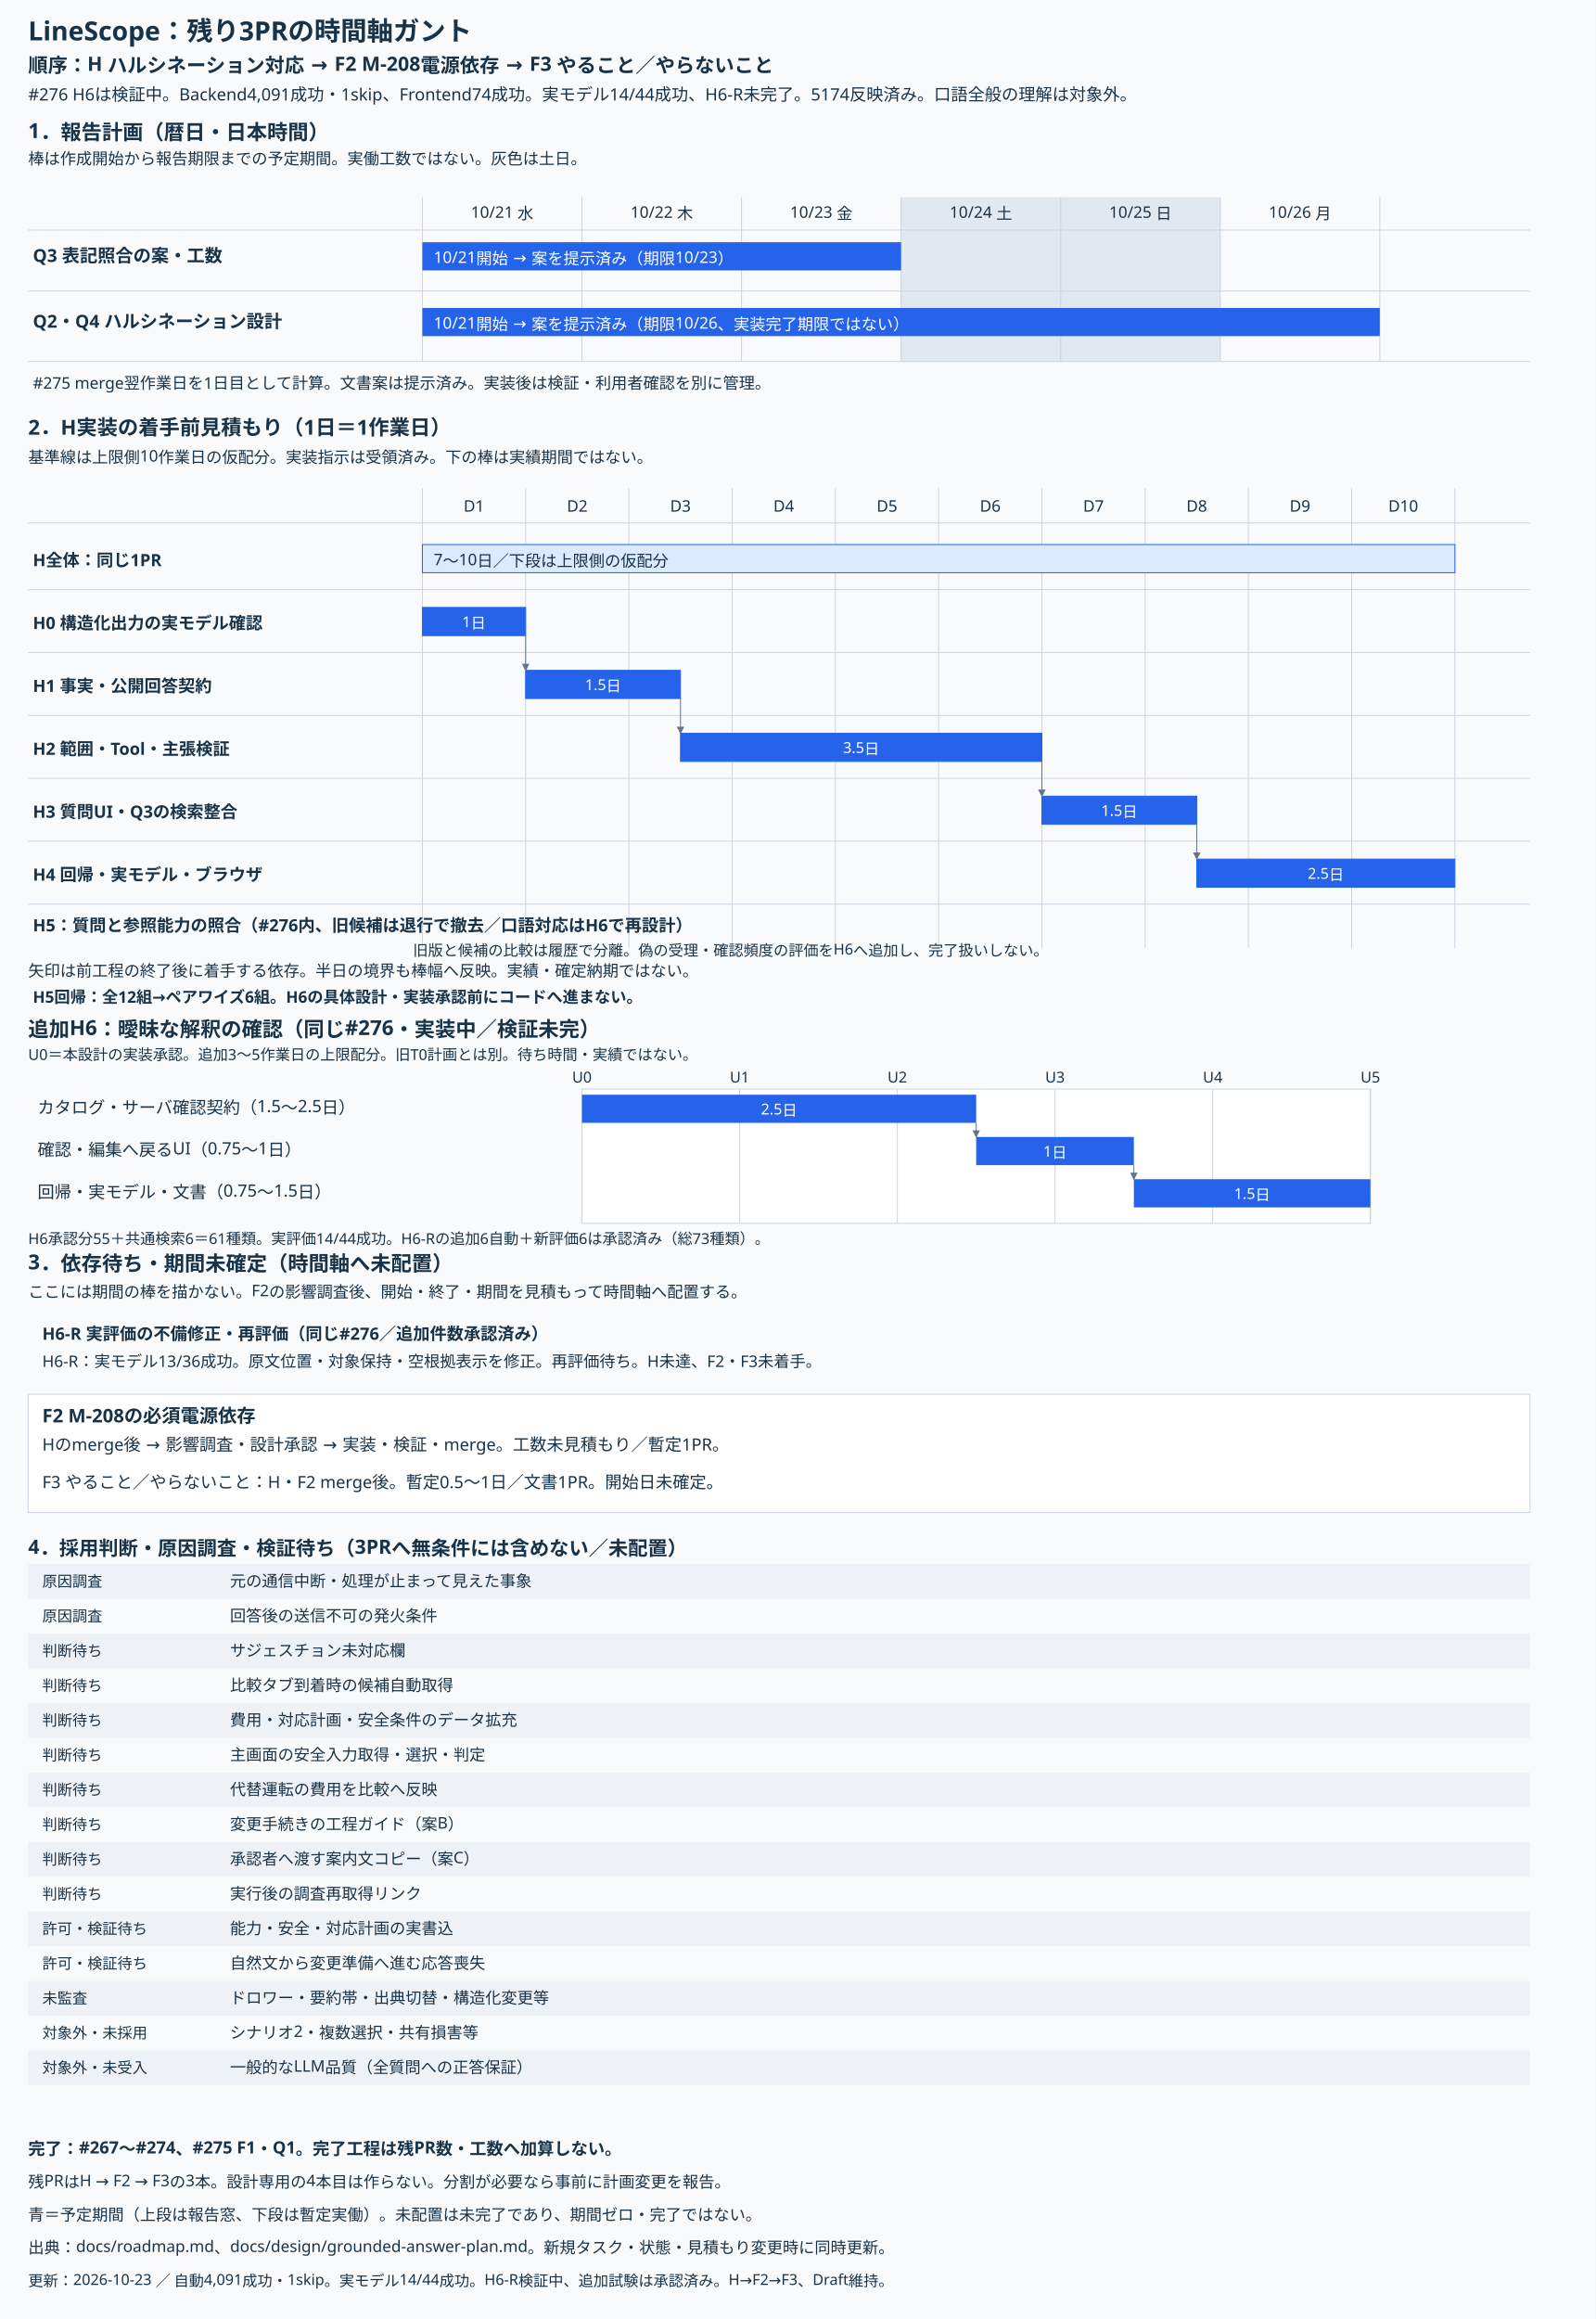
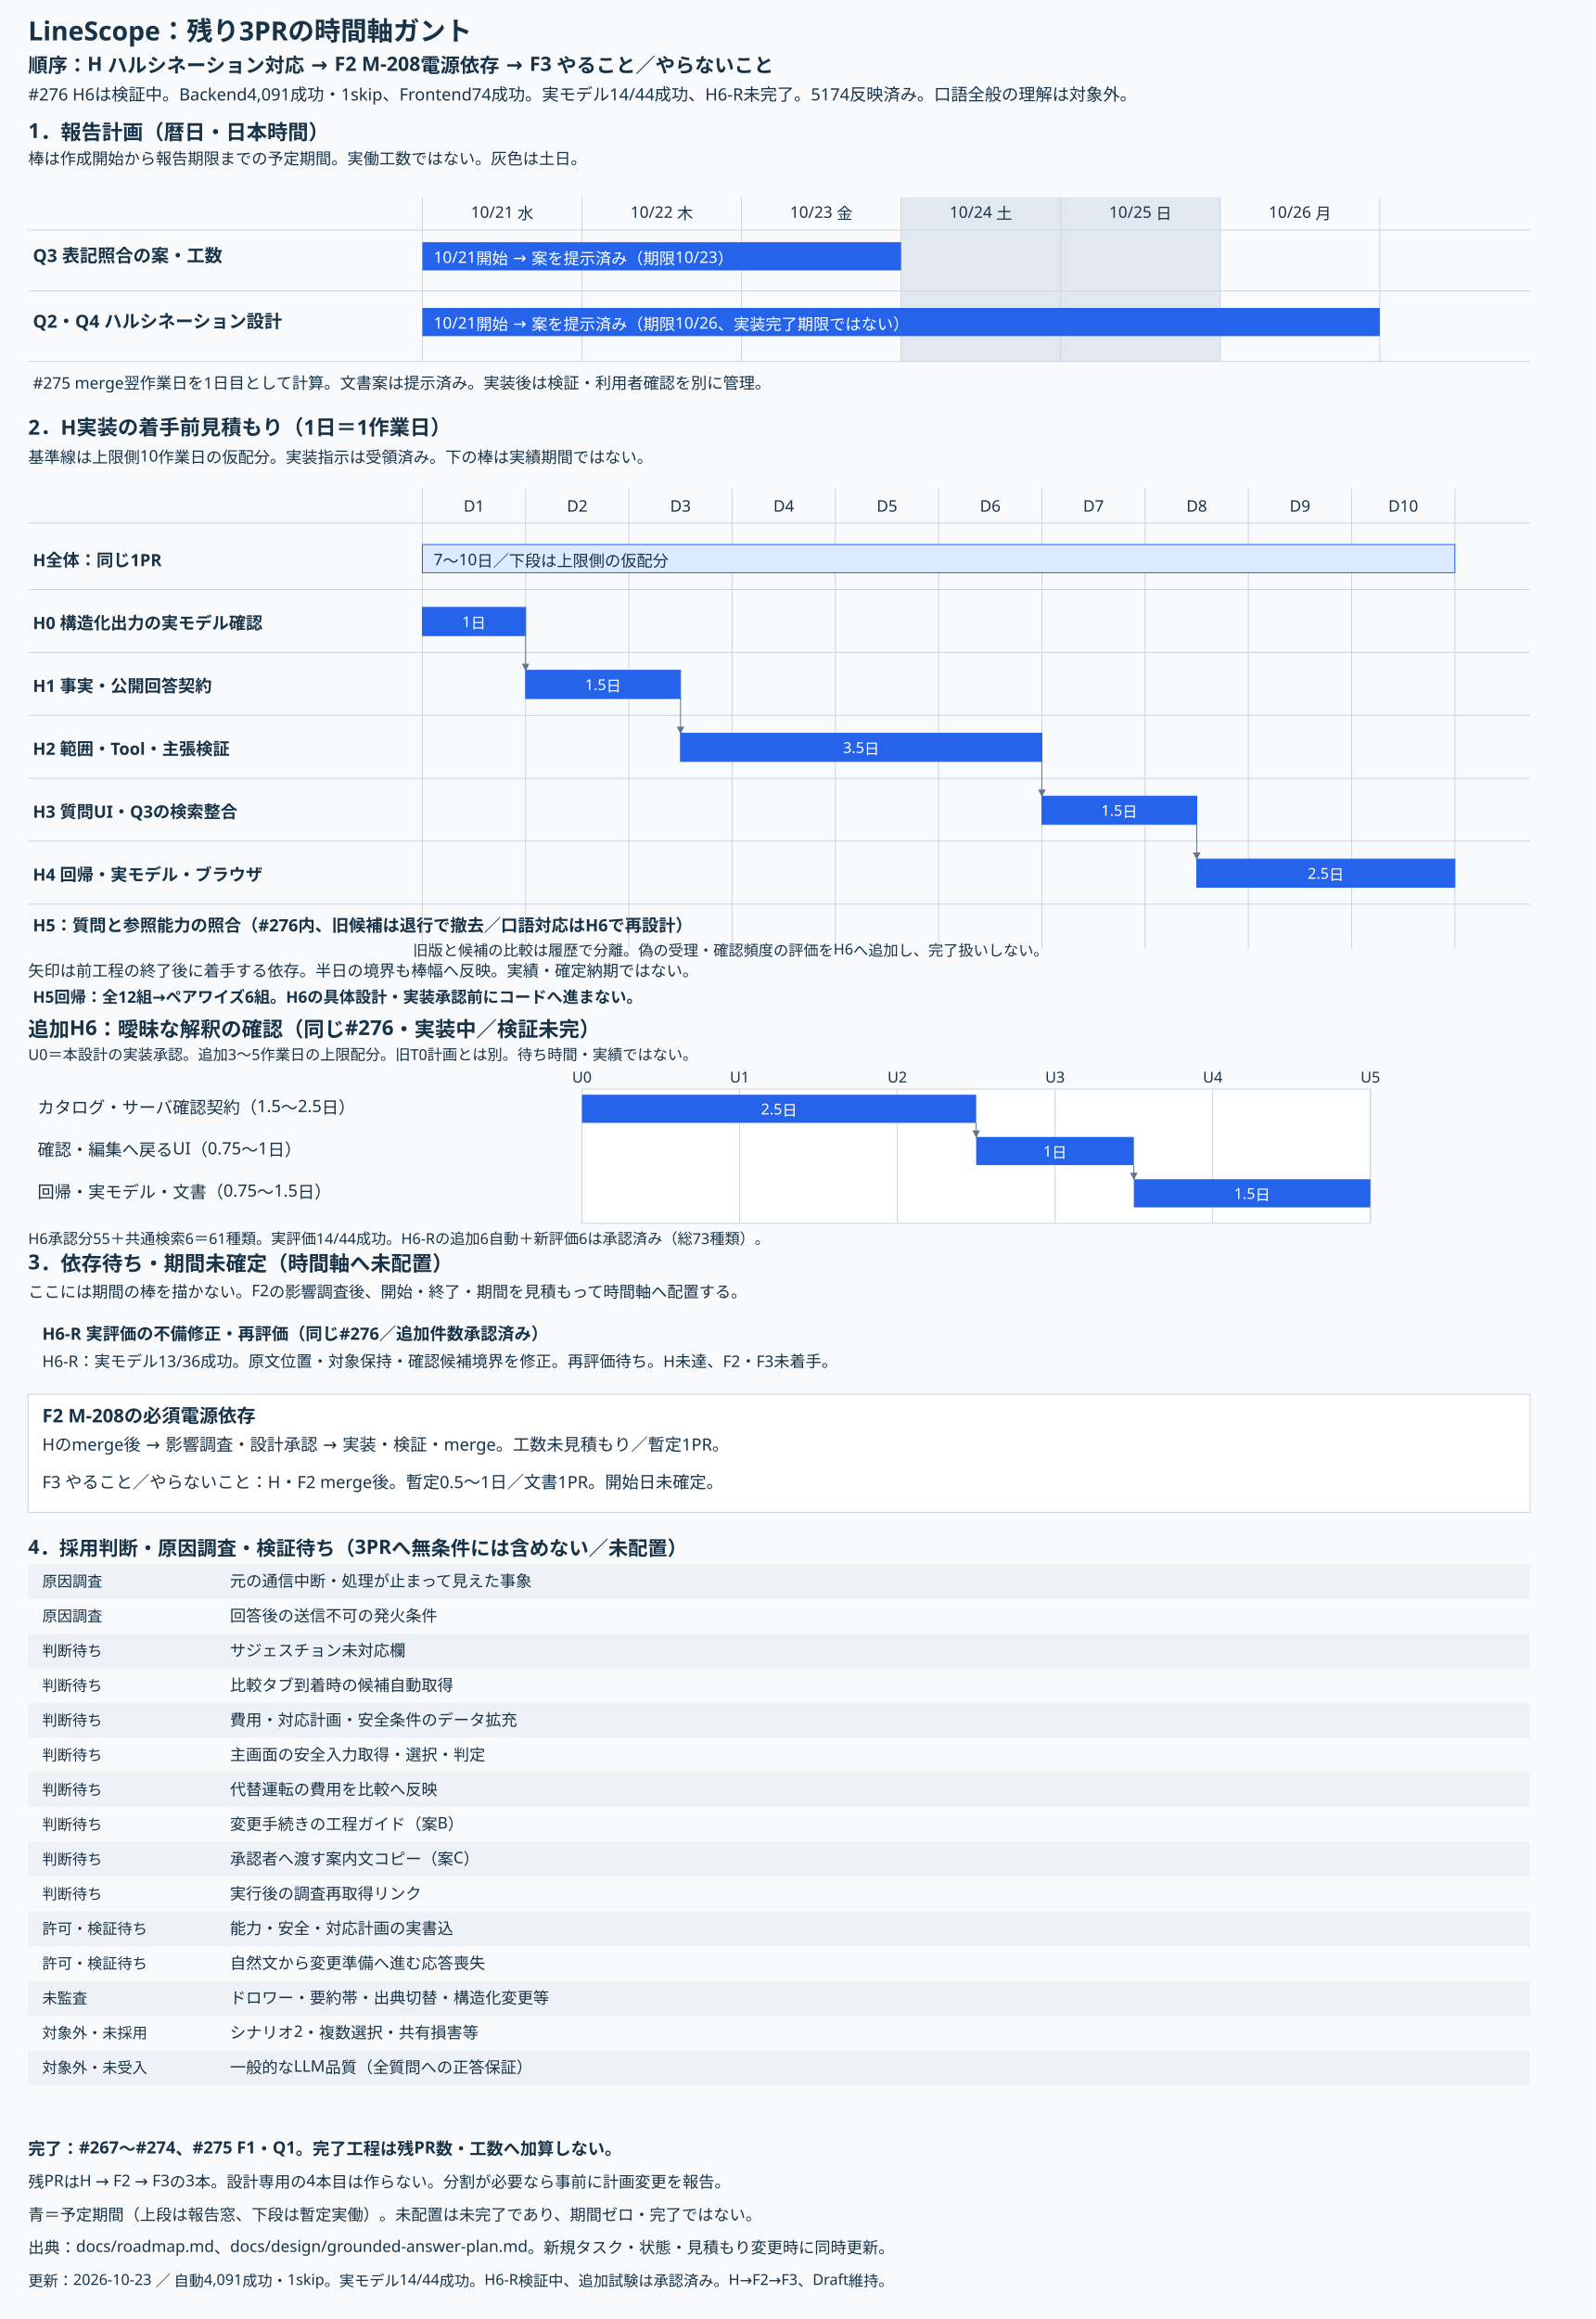
<svg xmlns="http://www.w3.org/2000/svg" width="1700" height="2470" viewBox="0 0 1700 2470" role="img" aria-labelledby="title desc">
  <defs>
    <marker id="arrow" markerWidth="8" markerHeight="8" refX="7" refY="4" orient="auto">
      <path d="M0 0L8 4L0 8" fill="#64748b" />
    </marker>
  </defs>
  <rect width="1700" height="2470" fill="#f8fafc" />
  <g font-family="sans-serif" fill="#183247">
    <text x="30" y="43" font-size="28" font-weight="bold">LineScope：残り3PRの時間軸ガント</text>
    <text x="30" y="77" font-size="21" font-weight="bold">順序：H ハルシネーション対応 → F2 M-208電源依存 → F3 やること／やらないこと</text>
    <text x="30" y="107" font-size="18">#276 H6は検証中。Backend4,091成功・1skip、Frontend74成功。実モデル14/44成功、H6-R未完了。5174反映済み。口語全般の理解は対象外。</text>
    <text x="30" y="147" font-size="22" font-weight="bold">1．報告計画（暦日・日本時間）</text>
    <text x="30" y="175" font-size="17">棒は作成開始から報告期限までの予定期間。実働工数ではない。灰色は土日。</text>
    <path d="M450 210L450 385" fill="none" stroke="#cbd5e1" />
    <text x="535.0" y="232" font-size="17" text-anchor="middle">10/21 水</text>
    <path d="M620 210L620 385" fill="none" stroke="#cbd5e1" />
    <text x="705.0" y="232" font-size="17" text-anchor="middle">10/22 木</text>
    <path d="M790 210L790 385" fill="none" stroke="#cbd5e1" />
    <text x="875.0" y="232" font-size="17" text-anchor="middle">10/23 金</text>
    <rect x="960" y="210" width="170" height="175" fill="#e2e8f0" />
    <path d="M960 210L960 385" fill="none" stroke="#cbd5e1" />
    <text x="1045.0" y="232" font-size="17" text-anchor="middle">10/24 土</text>
    <rect x="1130" y="210" width="170" height="175" fill="#e2e8f0" />
    <path d="M1130 210L1130 385" fill="none" stroke="#cbd5e1" />
    <text x="1215.0" y="232" font-size="17" text-anchor="middle">10/25 日</text>
    <path d="M1300 210L1300 385" fill="none" stroke="#cbd5e1" />
    <text x="1385.0" y="232" font-size="17" text-anchor="middle">10/26 月</text>
    <path d="M1470 210L1470 385" fill="none" stroke="#cbd5e1" />
    <path d="M30 245L1630 245" fill="none" stroke="#cbd5e1" />
    <path d="M30 310L1630 310" fill="none" stroke="#cbd5e1" />
    <path d="M30 385L1630 385" fill="none" stroke="#cbd5e1" />
    <text x="35" y="279" font-size="19" font-weight="bold">Q3 表記照合の案・工数</text>
    <rect x="450" y="258" width="510" height="30" fill="#2563eb" />
    <text x="462" y="280" font-size="17" fill="white">10/21開始 → 案を提示済み（期限10/23）</text>
    <text x="35" y="349" font-size="19" font-weight="bold">Q2・Q4 ハルシネーション設計</text>
    <rect x="450" y="328" width="1020" height="30" fill="#2563eb" />
    <text x="462" y="350" font-size="17" fill="white">10/21開始 → 案を提示済み（期限10/26、実装完了期限ではない）</text>
    <text x="35" y="414" font-size="17">#275 merge翌作業日を1日目として計算。文書案は提示済み。実装後は検証・利用者確認を別に管理。</text>
    <text x="30" y="463" font-size="22" font-weight="bold">2．H実装の着手前見積もり（1日＝1作業日）</text>
    <text x="30" y="493" font-size="17">基準線は上限側10作業日の仮配分。実装指示は受領済み。下の棒は実績期間ではない。</text>
    <path d="M450 520L450 1010" fill="none" stroke="#cbd5e1" />
    <path d="M560 520L560 1010" fill="none" stroke="#cbd5e1" />
    <path d="M670 520L670 1010" fill="none" stroke="#cbd5e1" />
    <path d="M780 520L780 1010" fill="none" stroke="#cbd5e1" />
    <path d="M890 520L890 1010" fill="none" stroke="#cbd5e1" />
    <path d="M1000 520L1000 1010" fill="none" stroke="#cbd5e1" />
    <path d="M1110 520L1110 1010" fill="none" stroke="#cbd5e1" />
    <path d="M1220 520L1220 1010" fill="none" stroke="#cbd5e1" />
    <path d="M1330 520L1330 1010" fill="none" stroke="#cbd5e1" />
    <path d="M1440 520L1440 1010" fill="none" stroke="#cbd5e1" />
    <path d="M1550 520L1550 1010" fill="none" stroke="#cbd5e1" />
    <text x="505.0" y="545" font-size="17" text-anchor="middle">D1</text>
    <text x="615.0" y="545" font-size="17" text-anchor="middle">D2</text>
    <text x="725.0" y="545" font-size="17" text-anchor="middle">D3</text>
    <text x="835.0" y="545" font-size="17" text-anchor="middle">D4</text>
    <text x="945.0" y="545" font-size="17" text-anchor="middle">D5</text>
    <text x="1055.0" y="545" font-size="17" text-anchor="middle">D6</text>
    <text x="1165.0" y="545" font-size="17" text-anchor="middle">D7</text>
    <text x="1275.0" y="545" font-size="17" text-anchor="middle">D8</text>
    <text x="1385.0" y="545" font-size="17" text-anchor="middle">D9</text>
    <text x="1495.0" y="545" font-size="17" text-anchor="middle">D10</text>
    <path d="M30 557L1630 557" fill="none" stroke="#cbd5e1" />
    <text x="35" y="603" font-size="18" font-weight="bold">H全体：同じ1PR</text>
    <rect x="450" y="580" width="1100" height="30" fill="#dbeafe" stroke="#2563eb" />
    <text x="462" y="602" font-size="17">7〜10日／下段は上限側の仮配分</text>
    <path d="M30 628L1630 628" fill="none" stroke="#cbd5e1" />
    <text x="35" y="670" font-size="18" font-weight="bold">H0 構造化出力の実モデル確認</text>
    <rect x="450" y="647" width="110" height="30" fill="#2563eb" stroke="#2563eb" />
    <text x="505.0" y="668" font-size="16" fill="white" text-anchor="middle">1日</text>
    <path d="M30 695L1630 695" fill="none" stroke="#cbd5e1" />
    <text x="35" y="737" font-size="18" font-weight="bold">H1 事実・公開回答契約</text>
    <rect x="560" y="714" width="165.0" height="30" fill="#2563eb" stroke="#2563eb" />
    <text x="642.5" y="735" font-size="16" fill="white" text-anchor="middle">1.5日</text>
    <path d="M560 677V706H560V714" fill="none" stroke="#64748b" marker-end="url(#arrow)" />
    <path d="M30 762L1630 762" fill="none" stroke="#cbd5e1" />
    <text x="35" y="804" font-size="18" font-weight="bold">H2 範囲・Tool・主張検証</text>
    <rect x="725.0" y="781" width="385.0" height="30" fill="#2563eb" stroke="#2563eb" />
    <text x="917.5" y="802" font-size="16" fill="white" text-anchor="middle">3.5日</text>
    <path d="M725.0 744V773H725.0V781" fill="none" stroke="#64748b" marker-end="url(#arrow)" />
    <path d="M30 829L1630 829" fill="none" stroke="#cbd5e1" />
    <text x="35" y="871" font-size="18" font-weight="bold">H3 質問UI・Q3の検索整合</text>
    <rect x="1110" y="848" width="165.0" height="30" fill="#2563eb" stroke="#2563eb" />
    <text x="1192.5" y="869" font-size="16" fill="white" text-anchor="middle">1.5日</text>
    <path d="M1110.0 811V840H1110V848" fill="none" stroke="#64748b" marker-end="url(#arrow)" />
    <path d="M30 896L1630 896" fill="none" stroke="#cbd5e1" />
    <text x="35" y="938" font-size="18" font-weight="bold">H4 回帰・実モデル・ブラウザ</text>
    <rect x="1275.0" y="915" width="275.0" height="30" fill="#2563eb" stroke="#2563eb" />
    <text x="1412.5" y="936" font-size="16" fill="white" text-anchor="middle">2.5日</text>
    <path d="M1275.0 878V907H1275.0V915" fill="none" stroke="#64748b" marker-end="url(#arrow)" />
    <path d="M30 963L1630 963" fill="none" stroke="#cbd5e1" />
    <text x="35" y="992" font-size="18" font-weight="bold">H5：質問と参照能力の照合（#276内、旧候補は退行で撤去／口語対応はH6で再設計）</text>
    <text x="440" y="1018" font-size="16">旧版と候補の比較は履歴で分離。偽の受理・確認頻度の評価をH6へ追加し、完了扱いしない。</text>
    <text x="30" y="1040" font-size="17">矢印は前工程の終了後に着手する依存。半日の境界も棒幅へ反映。実績・確定納期ではない。</text>
    <text x="35" y="1068" font-size="17" font-weight="bold">H5回帰：全12組→ペアワイズ6組。H6の具体設計・実装承認前にコードへ進まない。</text>
    <text x="30" y="1104" font-size="22" font-weight="bold">追加H6：曖昧な解釈の確認（同じ#276・実装中／検証未完）</text>
    <text x="30" y="1129" font-size="16">U0＝本設計の実装承認。追加3〜5作業日の上限配分。旧T0計画とは別。待ち時間・実績ではない。</text>
    <rect x="620" y="1160" width="840" height="143" fill="white" stroke="#cbd5e1" />
    <path d="M620 1160V1303M788 1160V1303M956 1160V1303M1124 1160V1303M1292 1160V1303M1460 1160V1303" fill="none" stroke="#cbd5e1" />
    <text x="620" y="1153" font-size="16" text-anchor="middle">U0</text>
    <text x="788" y="1153" font-size="16" text-anchor="middle">U1</text>
    <text x="956" y="1153" font-size="16" text-anchor="middle">U2</text>
    <text x="1124" y="1153" font-size="16" text-anchor="middle">U3</text>
    <text x="1292" y="1153" font-size="16" text-anchor="middle">U4</text>
    <text x="1460" y="1153" font-size="16" text-anchor="middle">U5</text>
    <text x="40" y="1186" font-size="18">カタログ・サーバ確認契約（1.5〜2.5日）</text>
    <rect x="620" y="1166" width="420" height="30" fill="#2563eb" />
    <text x="830" y="1187" font-size="16" fill="white" text-anchor="middle">2.5日</text>
    <text x="40" y="1231" font-size="18">確認・編集へ戻るUI（0.75〜1日）</text>
    <rect x="1040" y="1211" width="168" height="30" fill="#2563eb" />
    <text x="1124" y="1232" font-size="16" fill="white" text-anchor="middle">1日</text>
    <path d="M1040 1196V1204H1040V1211" fill="none" stroke="#64748b" marker-end="url(#arrow)" />
    <text x="40" y="1276" font-size="18">回帰・実モデル・文書（0.75〜1.5日）</text>
    <rect x="1208" y="1256" width="252" height="30" fill="#2563eb" />
    <text x="1334" y="1277" font-size="16" fill="white" text-anchor="middle">1.5日</text>
    <path d="M1208 1241V1249H1208V1256" fill="none" stroke="#64748b" marker-end="url(#arrow)" />
    <text x="30" y="1325" font-size="16">H6承認分55＋共通検索6＝61種類。実評価14/44成功。H6-Rの追加6自動＋新評価6は承認済み（総73種類）。</text>
    <g transform="translate(0 260)">
      <text x="30" y="1092" font-size="22" font-weight="bold">3．依存待ち・期間未確定（時間軸へ未配置）</text>
      <text x="30" y="1122" font-size="17">ここには期間の棒を描かない。F2の影響調査後、開始・終了・期間を見積もって時間軸へ配置する。</text>
      <text x="45" y="1167" font-size="18" font-weight="bold">H6-R 実評価の不備修正・再評価（同じ#276／追加件数承認済み）</text>
-       <text x="45" y="1196" font-size="17">H6-R：実モデル13/36成功。原文位置・対象保持・空根拠表示を修正。再評価待ち。H未達、F2・F3未着手。</text>
+       <text x="45" y="1196" font-size="17">H6-R：実モデル13/36成功。原文位置・対象保持・確認候補境界を修正。再評価待ち。H未達、F2・F3未着手。</text>
      <g transform="translate(0 80)">
        <rect x="30" y="1145" width="1600" height="126" fill="white" stroke="#cbd5e1" />
        <text x="45" y="1175" font-size="20" font-weight="bold">F2 M-208の必須電源依存</text>
        <text x="45" y="1205" font-size="18">Hのmerge後 → 影響調査・設計承認 → 実装・検証・merge。工数未見積もり／暫定1PR。</text>
        <text x="45" y="1245" font-size="18">F3 やること／やらないこと：H・F2 merge後。暫定0.5〜1日／文書1PR。開始日未確定。</text>
        <text x="30" y="1315" font-size="21" font-weight="bold">4．採用判断・原因調査・検証待ち（3PRへ無条件には含めない／未配置）</text>
        <rect x="30" y="1326" width="1600" height="37" fill="#eef2f7" />
        <text x="45" y="1350" font-size="16">原因調査</text>
        <text x="245" y="1350" font-size="17">元の通信中断・処理が止まって見えた事象</text>
        <text x="45" y="1387" font-size="16">原因調査</text>
        <text x="245" y="1387" font-size="17">回答後の送信不可の発火条件</text>
        <rect x="30" y="1400" width="1600" height="37" fill="#eef2f7" />
        <text x="45" y="1424" font-size="16">判断待ち</text>
        <text x="245" y="1424" font-size="17">サジェスチョン未対応欄</text>
        <text x="45" y="1461" font-size="16">判断待ち</text>
        <text x="245" y="1461" font-size="17">比較タブ到着時の候補自動取得</text>
        <rect x="30" y="1474" width="1600" height="37" fill="#eef2f7" />
        <text x="45" y="1498" font-size="16">判断待ち</text>
        <text x="245" y="1498" font-size="17">費用・対応計画・安全条件のデータ拡充</text>
        <text x="45" y="1535" font-size="16">判断待ち</text>
        <text x="245" y="1535" font-size="17">主画面の安全入力取得・選択・判定</text>
        <rect x="30" y="1548" width="1600" height="37" fill="#eef2f7" />
        <text x="45" y="1572" font-size="16">判断待ち</text>
        <text x="245" y="1572" font-size="17">代替運転の費用を比較へ反映</text>
        <text x="45" y="1609" font-size="16">判断待ち</text>
        <text x="245" y="1609" font-size="17">変更手続きの工程ガイド（案B）</text>
        <rect x="30" y="1622" width="1600" height="37" fill="#eef2f7" />
        <text x="45" y="1646" font-size="16">判断待ち</text>
        <text x="245" y="1646" font-size="17">承認者へ渡す案内文コピー（案C）</text>
        <text x="45" y="1683" font-size="16">判断待ち</text>
        <text x="245" y="1683" font-size="17">実行後の調査再取得リンク</text>
        <rect x="30" y="1696" width="1600" height="37" fill="#eef2f7" />
        <text x="45" y="1720" font-size="16">許可・検証待ち</text>
        <text x="245" y="1720" font-size="17">能力・安全・対応計画の実書込</text>
        <text x="45" y="1757" font-size="16">許可・検証待ち</text>
        <text x="245" y="1757" font-size="17">自然文から変更準備へ進む応答喪失</text>
        <rect x="30" y="1770" width="1600" height="37" fill="#eef2f7" />
        <text x="45" y="1794" font-size="16">未監査</text>
        <text x="245" y="1794" font-size="17">ドロワー・要約帯・出典切替・構造化変更等</text>
        <text x="45" y="1831" font-size="16">対象外・未採用</text>
        <text x="245" y="1831" font-size="17">シナリオ2・複数選択・共有損害等</text>
        <rect x="30" y="1844" width="1600" height="37" fill="#eef2f7" />
        <text x="45" y="1868" font-size="16">対象外・未受入</text>
        <text x="245" y="1868" font-size="17">一般的なLLM品質（全質問への正答保証）</text>
        <text x="30" y="1955" font-size="18" font-weight="bold">完了：#267〜#274、#275 F1・Q1。完了工程は残PR数・工数へ加算しない。</text>
        <text x="30" y="1990" font-size="17">残PRはH → F2 → F3の3本。設計専用の4本目は作らない。分割が必要なら事前に計画変更を報告。</text>
        <text x="30" y="2025" font-size="17">青＝予定期間（上段は報告窓、下段は暫定実働）。未配置は未完了であり、期間ゼロ・完了ではない。</text>
        <text x="30" y="2060" font-size="17">出典：docs/roadmap.md、docs/design/grounded-answer-plan.md。新規タスク・状態・見積もり変更時に同時更新。</text>
        <text x="30" y="2095" font-size="16">更新：2026-10-23 ／ 自動4,091成功・1skip。実モデル14/44成功。H6-R検証中、追加試験は承認済み。H→F2→F3、Draft維持。</text>
      </g>
    </g>
  </g>
</svg>
